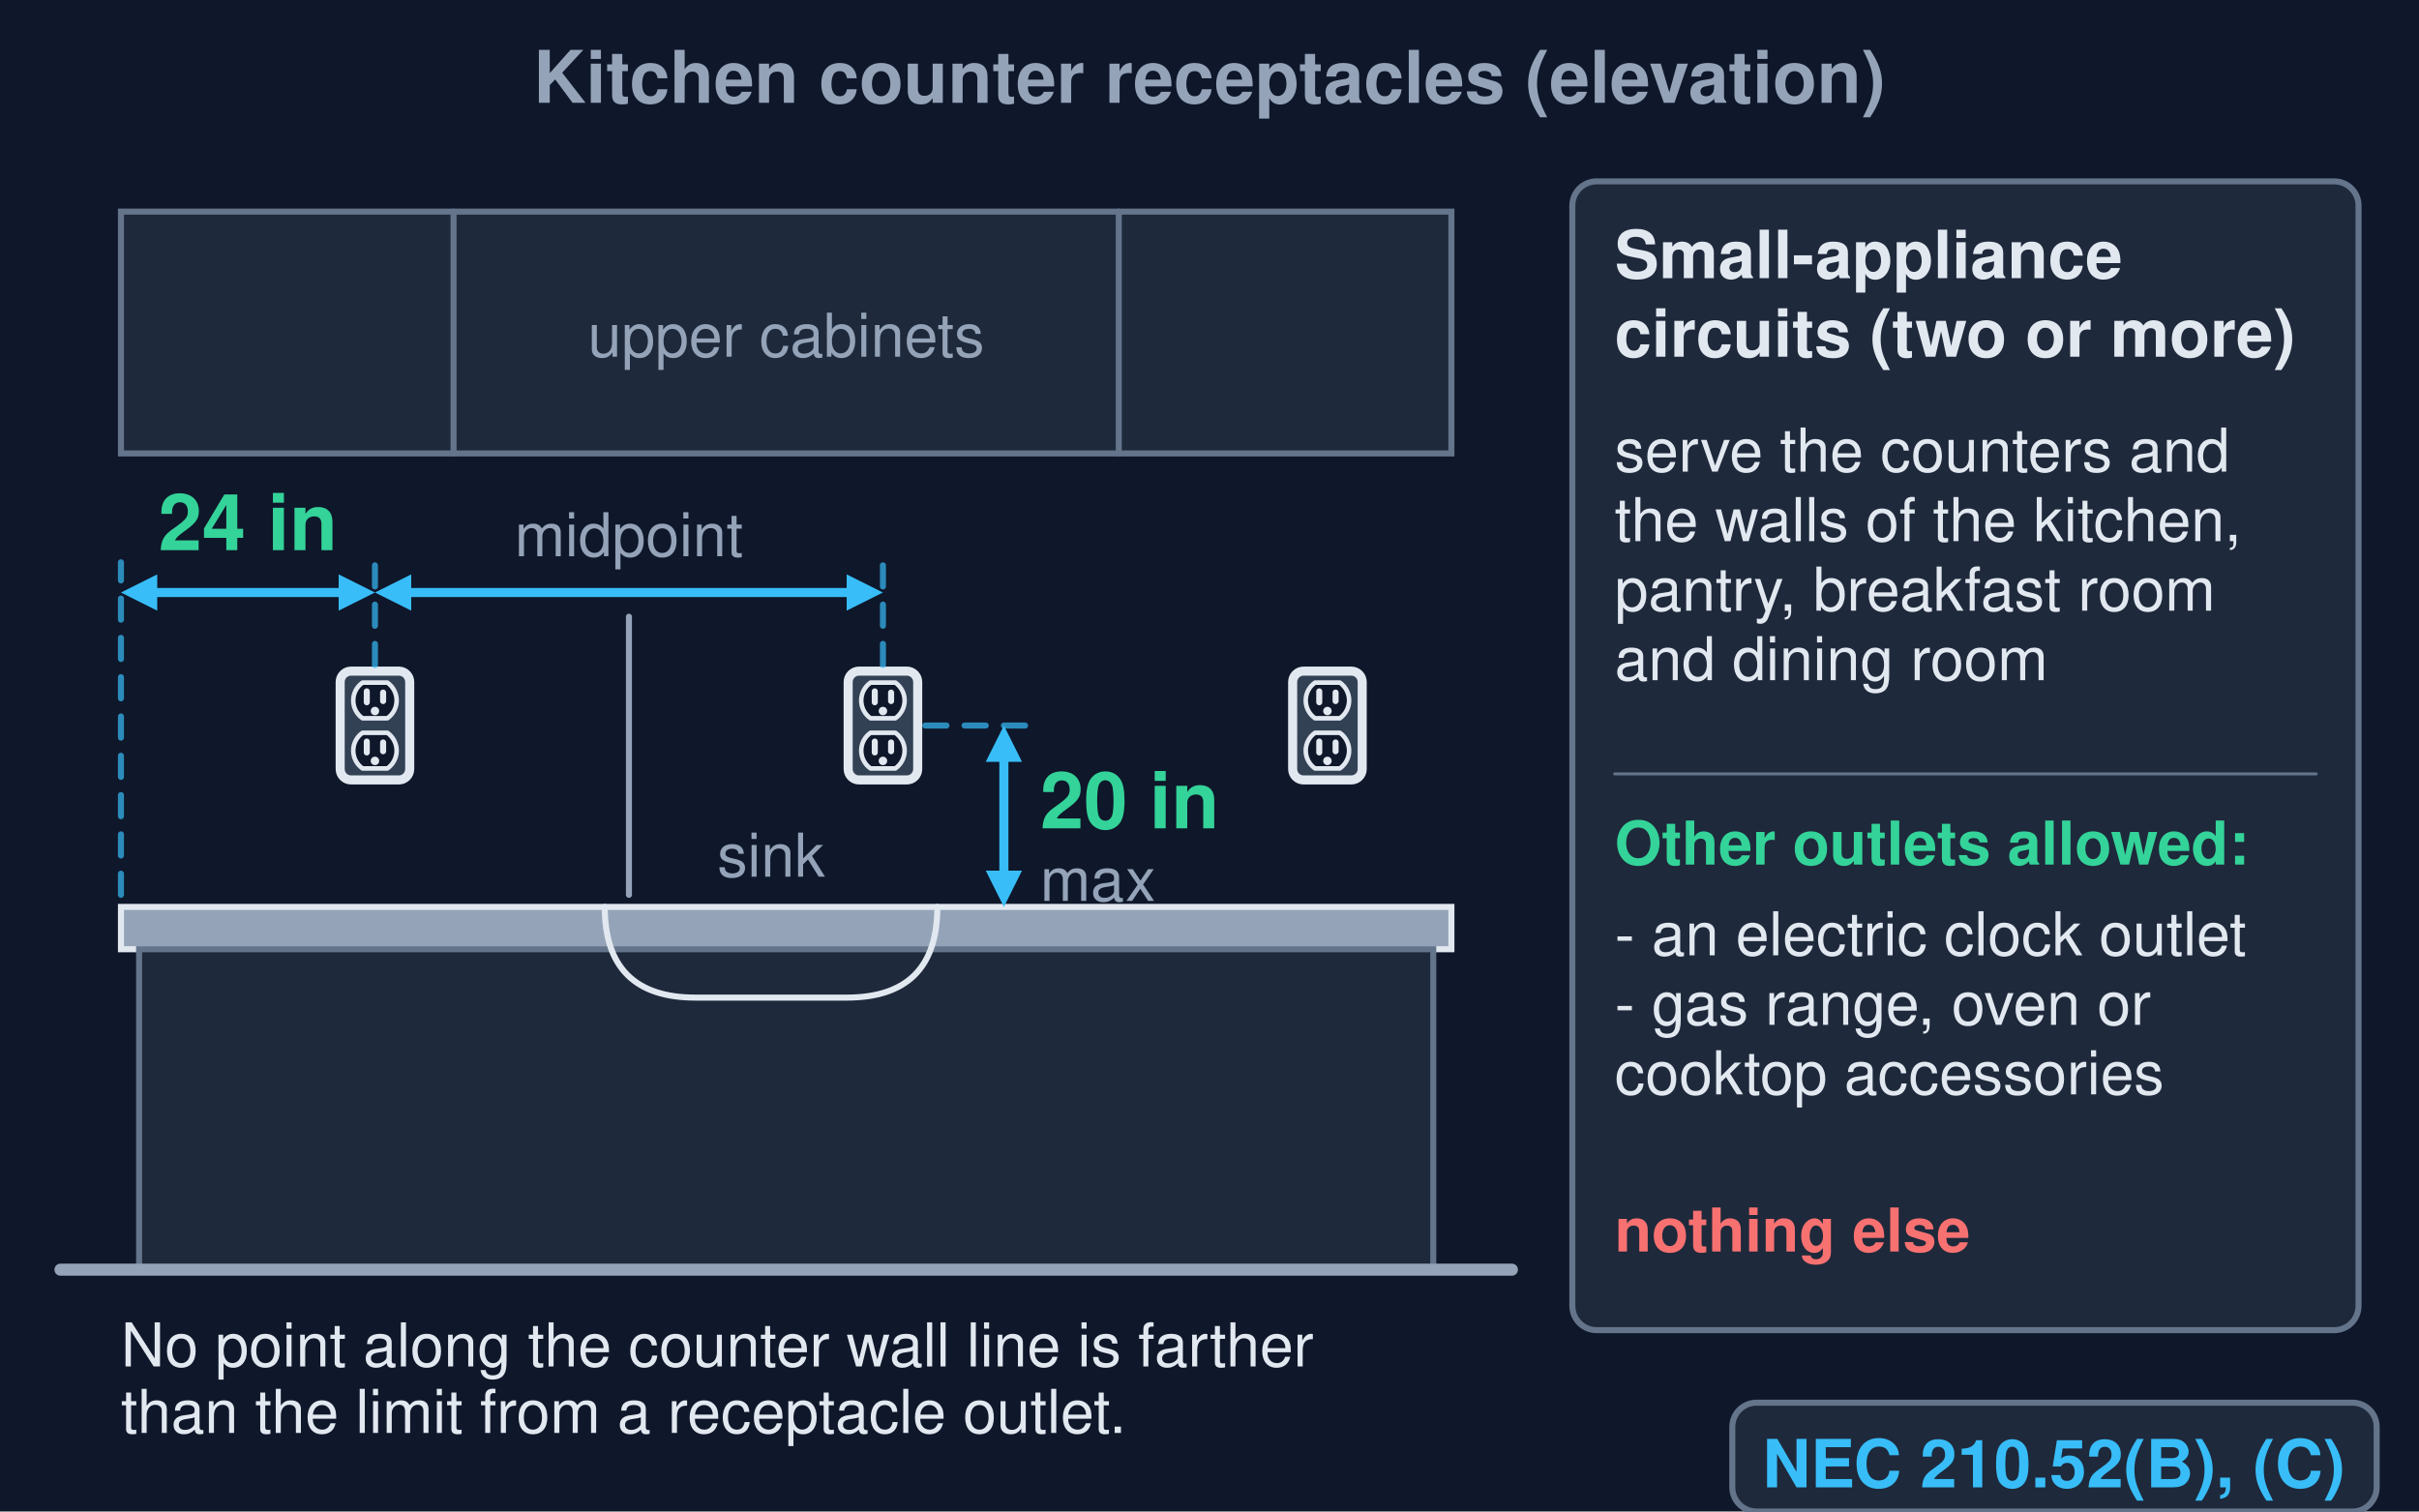
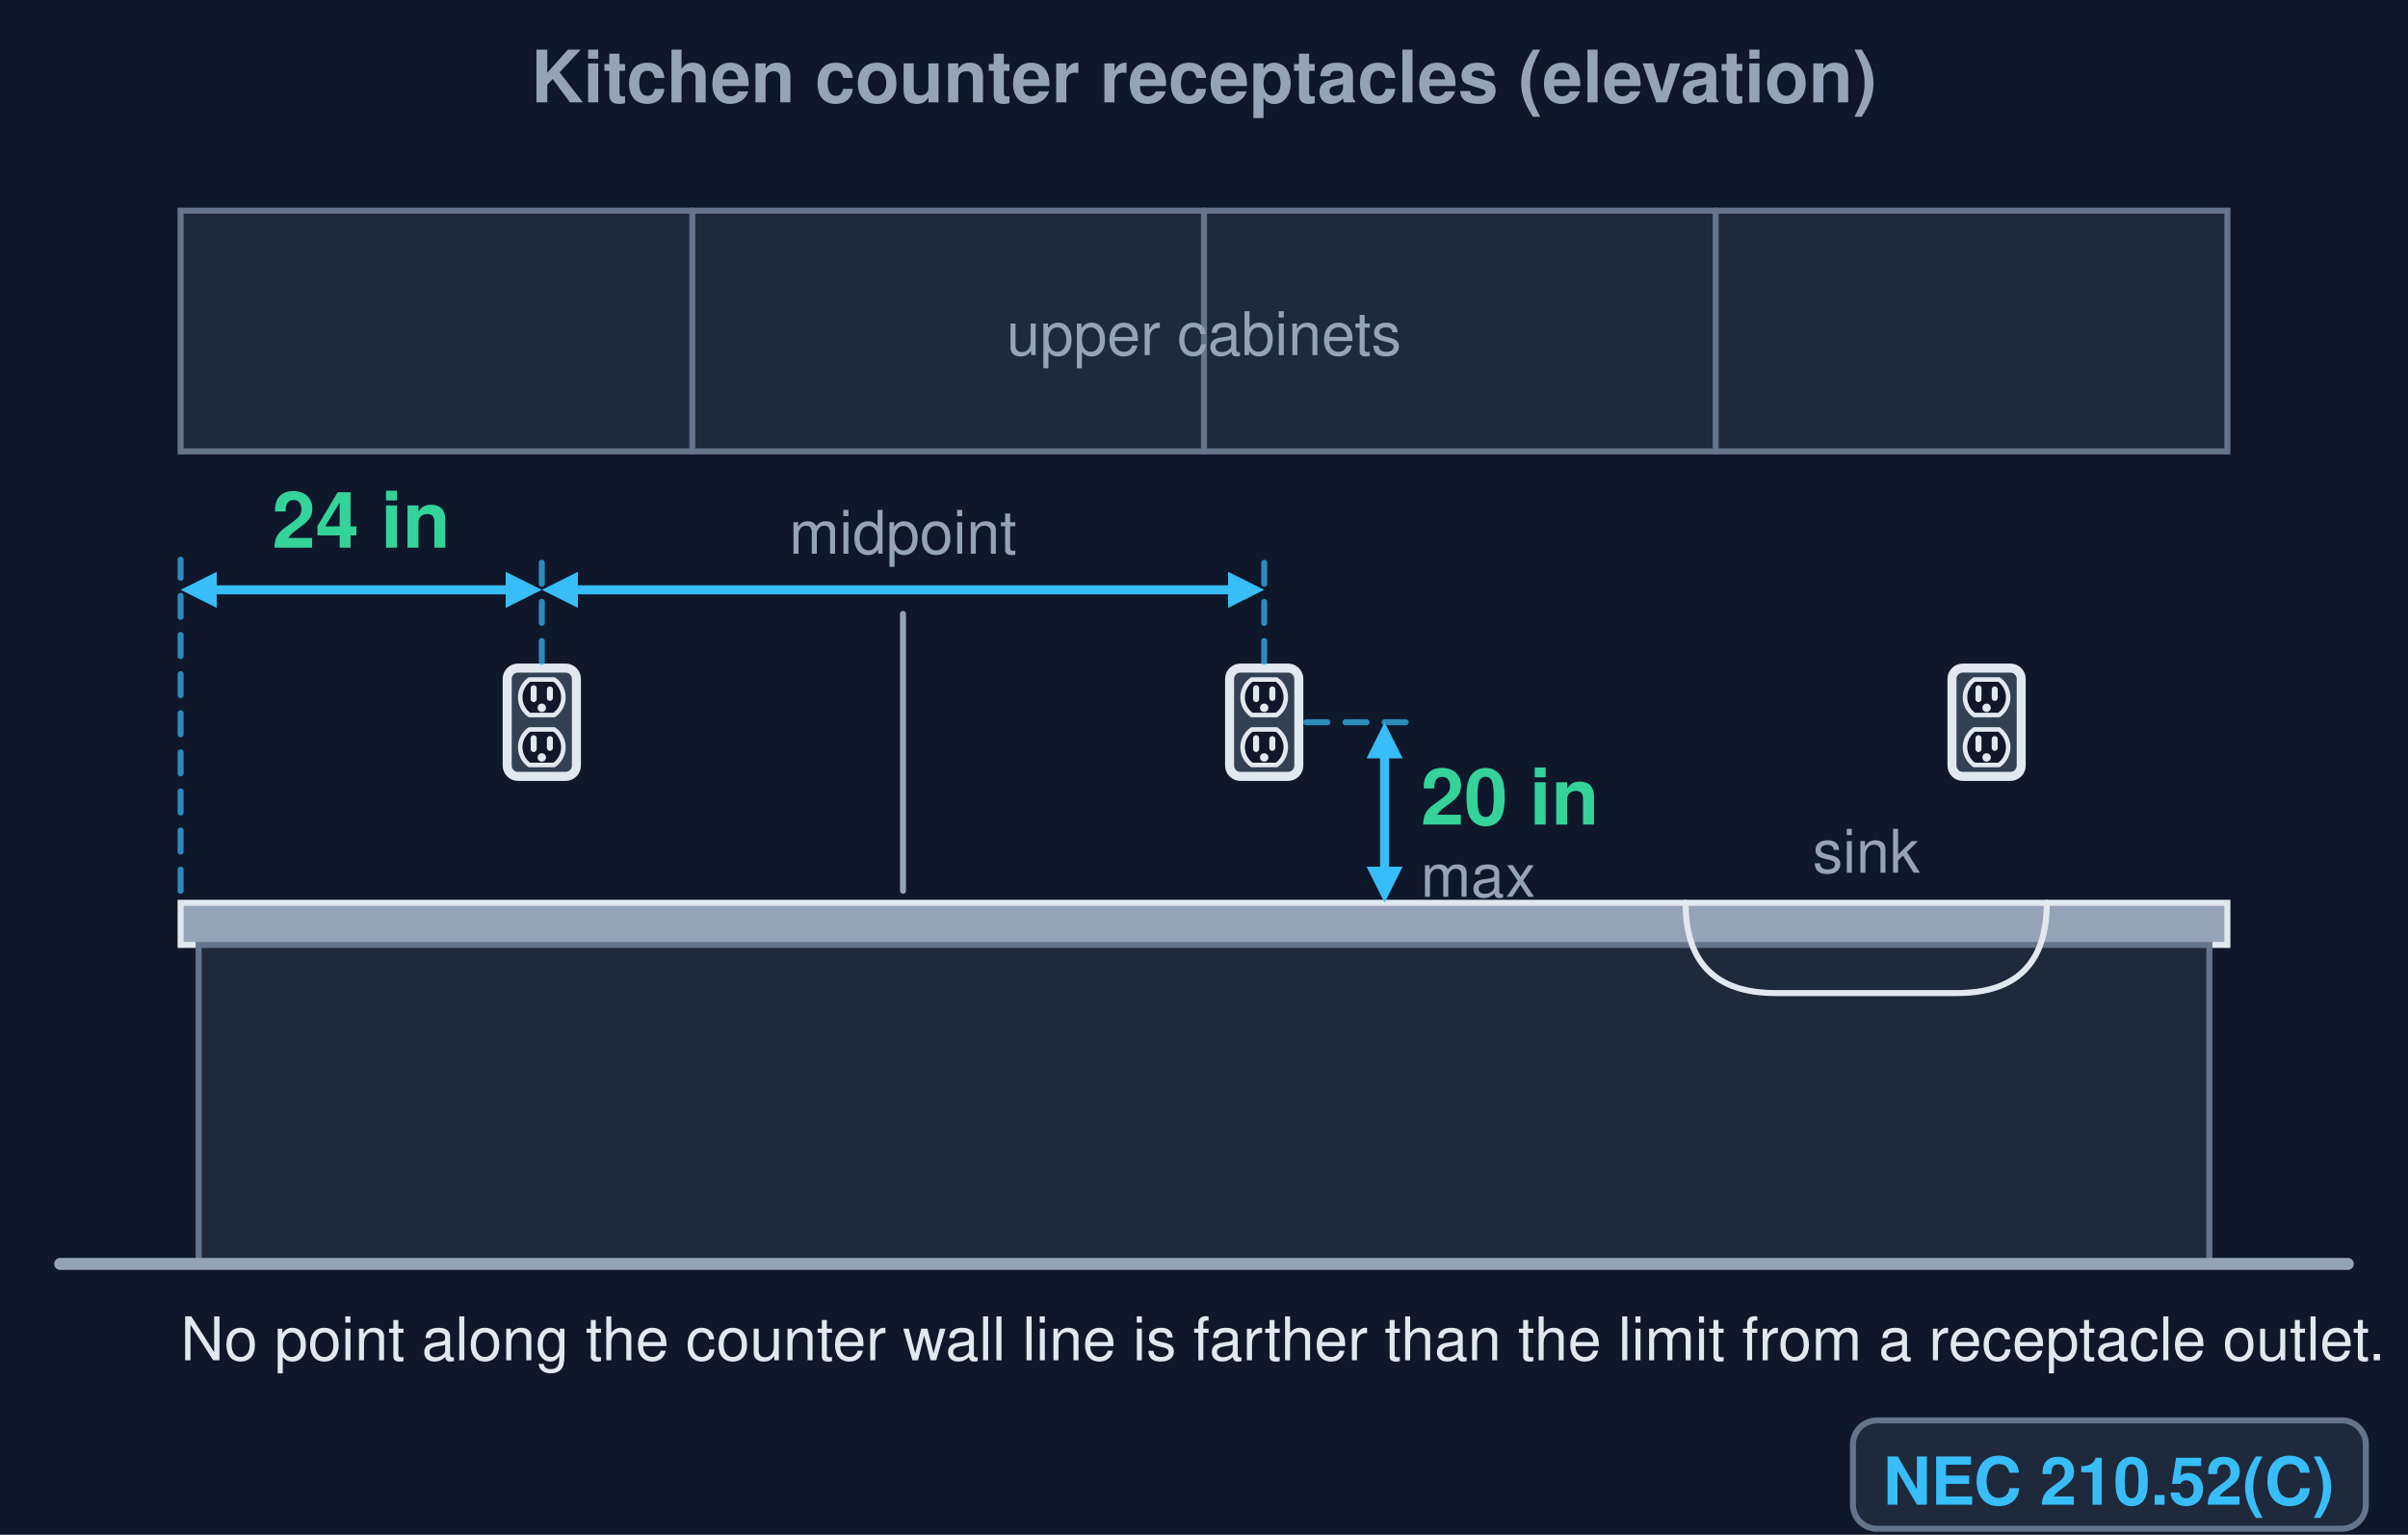
- <svg xmlns="http://www.w3.org/2000/svg" width="800" height="500" viewBox="0 0 800 500">
-   <rect x="0.0" y="0.0" width="800.0" height="500.0" rx="0" fill="#0f172a" fill-opacity="1.0" stroke="none" stroke-width="2" />
+ <svg xmlns="http://www.w3.org/2000/svg" width="800" height="510" viewBox="0 0 800 510">
+   <rect x="0.0" y="0.0" width="800.0" height="510.0" rx="0" fill="#0f172a" fill-opacity="1.0" stroke="none" stroke-width="2" />
  <text x="400.0" y="34.0" font-family="Helvetica, Arial, sans-serif" font-size="24" font-weight="bold" fill="#94a3b8" text-anchor="middle">Kitchen counter receptacles (elevation)</text>
-   <rect x="40.0" y="70.0" width="440.0" height="80.0" rx="0" fill="#1e293b" fill-opacity="1.0" stroke="#64748b" stroke-width="2" />
-   <line x1="150.0" y1="70.0" x2="150.0" y2="150.0" stroke="#64748b" stroke-width="2" stroke-linecap="round" stroke-opacity="1.0" />
-   <line x1="370.0" y1="70.0" x2="370.0" y2="150.0" stroke="#64748b" stroke-width="2" stroke-linecap="round" stroke-opacity="1.0" />
-   <text x="260.0" y="118.0" font-family="Helvetica, Arial, sans-serif" font-size="20" fill="#94a3b8" text-anchor="middle">upper cabinets</text>
-   <rect x="40.0" y="300.0" width="440.0" height="14.0" rx="0" fill="#94a3b8" fill-opacity="1.0" stroke="#e2e8f0" stroke-width="2" />
-   <rect x="46.0" y="314.0" width="428.0" height="106.0" rx="0" fill="#1e293b" fill-opacity="1.0" stroke="#64748b" stroke-width="2" />
-   <path d="M 200 300 q 0 30 30 30 h 50 q 30 0 30 -30" fill="none" stroke="#e2e8f0" stroke-width="2" stroke-linecap="round" stroke-linejoin="round" />
-   <text x="255.0" y="290.0" font-family="Helvetica, Arial, sans-serif" font-size="20" fill="#94a3b8" text-anchor="middle">sink</text>
-   <line x1="20.0" y1="420.0" x2="500.0" y2="420.0" stroke="#94a3b8" stroke-width="4" stroke-linecap="round" stroke-opacity="1.0" />
-   <rect x="112.5" y="222.0" width="23.0" height="36.0" rx="3.6" fill="#334155" fill-opacity="1.0" stroke="#e2e8f0" stroke-width="3" />
-   <path d="M 119.9 225.8 L 128.1 225.8 A 7.2 7.2 0 0 1 128.1 237.6 L 119.9 237.6 A 7.2 7.2 0 0 1 119.9 225.8 Z" fill="#0f172a" stroke="#e2e8f0" stroke-width="1.5" stroke-linecap="round" stroke-linejoin="round" />
-   <line x1="121.3" y1="228.7" x2="121.3" y2="232.3" stroke="#e2e8f0" stroke-width="2.0" stroke-linecap="round" stroke-opacity="1.0" />
-   <line x1="126.7" y1="229.1" x2="126.7" y2="231.9" stroke="#e2e8f0" stroke-width="2.0" stroke-linecap="round" stroke-opacity="1.0" />
-   <circle cx="124.0" cy="235.2" r="1.4" fill="#e2e8f0" stroke="none" stroke-width="2" />
-   <path d="M 119.9 242.4 L 128.1 242.4 A 7.2 7.2 0 0 1 128.1 254.2 L 119.9 254.2 A 7.2 7.2 0 0 1 119.9 242.4 Z" fill="#0f172a" stroke="#e2e8f0" stroke-width="1.5" stroke-linecap="round" stroke-linejoin="round" />
-   <line x1="121.3" y1="245.3" x2="121.3" y2="248.9" stroke="#e2e8f0" stroke-width="2.0" stroke-linecap="round" stroke-opacity="1.0" />
-   <line x1="126.7" y1="245.6" x2="126.7" y2="248.5" stroke="#e2e8f0" stroke-width="2.0" stroke-linecap="round" stroke-opacity="1.0" />
-   <circle cx="124.0" cy="251.7" r="1.4" fill="#e2e8f0" stroke="none" stroke-width="2" />
-   <rect x="280.5" y="222.0" width="23.0" height="36.0" rx="3.6" fill="#334155" fill-opacity="1.0" stroke="#e2e8f0" stroke-width="3" />
-   <path d="M 287.9 225.8 L 296.1 225.8 A 7.2 7.2 0 0 1 296.1 237.6 L 287.9 237.6 A 7.2 7.2 0 0 1 287.9 225.8 Z" fill="#0f172a" stroke="#e2e8f0" stroke-width="1.5" stroke-linecap="round" stroke-linejoin="round" />
-   <line x1="289.3" y1="228.7" x2="289.3" y2="232.3" stroke="#e2e8f0" stroke-width="2.0" stroke-linecap="round" stroke-opacity="1.0" />
-   <line x1="294.7" y1="229.1" x2="294.7" y2="231.9" stroke="#e2e8f0" stroke-width="2.0" stroke-linecap="round" stroke-opacity="1.0" />
-   <circle cx="292.0" cy="235.2" r="1.4" fill="#e2e8f0" stroke="none" stroke-width="2" />
-   <path d="M 287.9 242.4 L 296.1 242.4 A 7.2 7.2 0 0 1 296.1 254.2 L 287.9 254.2 A 7.2 7.2 0 0 1 287.9 242.4 Z" fill="#0f172a" stroke="#e2e8f0" stroke-width="1.5" stroke-linecap="round" stroke-linejoin="round" />
-   <line x1="289.3" y1="245.3" x2="289.3" y2="248.9" stroke="#e2e8f0" stroke-width="2.0" stroke-linecap="round" stroke-opacity="1.0" />
-   <line x1="294.7" y1="245.6" x2="294.7" y2="248.5" stroke="#e2e8f0" stroke-width="2.0" stroke-linecap="round" stroke-opacity="1.0" />
-   <circle cx="292.0" cy="251.7" r="1.4" fill="#e2e8f0" stroke="none" stroke-width="2" />
-   <rect x="427.5" y="222.0" width="23.0" height="36.0" rx="3.6" fill="#334155" fill-opacity="1.0" stroke="#e2e8f0" stroke-width="3" />
-   <path d="M 434.9 225.8 L 443.1 225.8 A 7.2 7.2 0 0 1 443.1 237.6 L 434.9 237.6 A 7.2 7.2 0 0 1 434.9 225.8 Z" fill="#0f172a" stroke="#e2e8f0" stroke-width="1.5" stroke-linecap="round" stroke-linejoin="round" />
-   <line x1="436.3" y1="228.7" x2="436.3" y2="232.3" stroke="#e2e8f0" stroke-width="2.0" stroke-linecap="round" stroke-opacity="1.0" />
-   <line x1="441.7" y1="229.1" x2="441.7" y2="231.9" stroke="#e2e8f0" stroke-width="2.0" stroke-linecap="round" stroke-opacity="1.0" />
-   <circle cx="439.0" cy="235.2" r="1.4" fill="#e2e8f0" stroke="none" stroke-width="2" />
-   <path d="M 434.9 242.4 L 443.1 242.4 A 7.2 7.2 0 0 1 443.1 254.2 L 434.9 254.2 A 7.2 7.2 0 0 1 434.9 242.4 Z" fill="#0f172a" stroke="#e2e8f0" stroke-width="1.5" stroke-linecap="round" stroke-linejoin="round" />
-   <line x1="436.3" y1="245.3" x2="436.3" y2="248.9" stroke="#e2e8f0" stroke-width="2.0" stroke-linecap="round" stroke-opacity="1.0" />
-   <line x1="441.7" y1="245.6" x2="441.7" y2="248.5" stroke="#e2e8f0" stroke-width="2.0" stroke-linecap="round" stroke-opacity="1.0" />
-   <circle cx="439.0" cy="251.7" r="1.4" fill="#e2e8f0" stroke="none" stroke-width="2" />
-   <line x1="40.0" y1="296.0" x2="40.0" y2="289.0" stroke="#38bdf8" stroke-width="2" stroke-linecap="round" stroke-opacity="0.7" />
-   <line x1="40.0" y1="283.0" x2="40.0" y2="276.0" stroke="#38bdf8" stroke-width="2" stroke-linecap="round" stroke-opacity="0.7" />
-   <line x1="40.0" y1="270.0" x2="40.0" y2="263.0" stroke="#38bdf8" stroke-width="2" stroke-linecap="round" stroke-opacity="0.7" />
-   <line x1="40.0" y1="257.0" x2="40.0" y2="250.0" stroke="#38bdf8" stroke-width="2" stroke-linecap="round" stroke-opacity="0.7" />
-   <line x1="40.0" y1="244.0" x2="40.0" y2="237.0" stroke="#38bdf8" stroke-width="2" stroke-linecap="round" stroke-opacity="0.7" />
-   <line x1="40.0" y1="231.0" x2="40.0" y2="224.0" stroke="#38bdf8" stroke-width="2" stroke-linecap="round" stroke-opacity="0.7" />
-   <line x1="40.0" y1="218.0" x2="40.0" y2="211.0" stroke="#38bdf8" stroke-width="2" stroke-linecap="round" stroke-opacity="0.7" />
-   <line x1="40.0" y1="205.0" x2="40.0" y2="198.0" stroke="#38bdf8" stroke-width="2" stroke-linecap="round" stroke-opacity="0.7" />
-   <line x1="40.0" y1="192.0" x2="40.0" y2="186.0" stroke="#38bdf8" stroke-width="2" stroke-linecap="round" stroke-opacity="0.7" />
-   <line x1="124.0" y1="220.0" x2="124.0" y2="213.0" stroke="#38bdf8" stroke-width="2" stroke-linecap="round" stroke-opacity="0.7" />
-   <line x1="124.0" y1="207.0" x2="124.0" y2="200.0" stroke="#38bdf8" stroke-width="2" stroke-linecap="round" stroke-opacity="0.7" />
-   <line x1="124.0" y1="194.0" x2="124.0" y2="187.0" stroke="#38bdf8" stroke-width="2" stroke-linecap="round" stroke-opacity="0.7" />
-   <line x1="46.0" y1="196.0" x2="118.0" y2="196.0" stroke="#38bdf8" stroke-width="3" stroke-linecap="round" stroke-opacity="1.0" />
-   <polygon points="40.0,196.0 52.0,190.0 52.0,202.0" fill="#38bdf8" fill-opacity="1.0" stroke="none" stroke-width="2" />
-   <polygon points="124.0,196.0 112.0,202.0 112.0,190.0" fill="#38bdf8" fill-opacity="1.0" stroke="none" stroke-width="2" />
-   <text x="82.0" y="182.0" font-family="Helvetica, Arial, sans-serif" font-size="26" font-weight="bold" fill="#34d399" text-anchor="middle">24 in</text>
-   <line x1="292.0" y1="220.0" x2="292.0" y2="213.0" stroke="#38bdf8" stroke-width="2" stroke-linecap="round" stroke-opacity="0.7" />
-   <line x1="292.0" y1="207.0" x2="292.0" y2="200.0" stroke="#38bdf8" stroke-width="2" stroke-linecap="round" stroke-opacity="0.7" />
-   <line x1="292.0" y1="194.0" x2="292.0" y2="187.0" stroke="#38bdf8" stroke-width="2" stroke-linecap="round" stroke-opacity="0.7" />
-   <line x1="130.0" y1="196.0" x2="286.0" y2="196.0" stroke="#38bdf8" stroke-width="3" stroke-linecap="round" stroke-opacity="1.0" />
-   <polygon points="124.0,196.0 136.0,190.0 136.0,202.0" fill="#38bdf8" fill-opacity="1.0" stroke="none" stroke-width="2" />
-   <polygon points="292.0,196.0 280.0,202.0 280.0,190.0" fill="#38bdf8" fill-opacity="1.0" stroke="none" stroke-width="2" />
-   <text x="208.0" y="184.0" font-family="Helvetica, Arial, sans-serif" font-size="20" fill="#94a3b8" text-anchor="middle">midpoint</text>
-   <line x1="208.0" y1="204.0" x2="208.0" y2="296.0" stroke="#94a3b8" stroke-width="2" stroke-linecap="round" stroke-opacity="1.0" />
-   <line x1="306.0" y1="240.0" x2="313.0" y2="240.0" stroke="#38bdf8" stroke-width="2" stroke-linecap="round" stroke-opacity="0.7" />
-   <line x1="319.0" y1="240.0" x2="326.0" y2="240.0" stroke="#38bdf8" stroke-width="2" stroke-linecap="round" stroke-opacity="0.7" />
-   <line x1="332.0" y1="240.0" x2="339.0" y2="240.0" stroke="#38bdf8" stroke-width="2" stroke-linecap="round" stroke-opacity="0.7" />
-   <line x1="332.0" y1="246.0" x2="332.0" y2="294.0" stroke="#38bdf8" stroke-width="3" stroke-linecap="round" stroke-opacity="1.0" />
-   <polygon points="332.0,240.0 338.0,252.0 326.0,252.0" fill="#38bdf8" fill-opacity="1.0" stroke="none" stroke-width="2" />
-   <polygon points="332.0,300.0 326.0,288.0 338.0,288.0" fill="#38bdf8" fill-opacity="1.0" stroke="none" stroke-width="2" />
-   <text x="344.0" y="274.0" font-family="Helvetica, Arial, sans-serif" font-size="26" font-weight="bold" fill="#34d399" text-anchor="start">20 in</text>
-   <text x="344.0" y="298.0" font-family="Helvetica, Arial, sans-serif" font-size="20" fill="#94a3b8" text-anchor="start">max</text>
-   <text x="40.0" y="452.0" font-family="Helvetica, Arial, sans-serif" font-size="20" fill="#e2e8f0" text-anchor="start">No point along the counter wall line is farther</text>
-   <text x="40.0" y="474.0" font-family="Helvetica, Arial, sans-serif" font-size="20" fill="#e2e8f0" text-anchor="start">than the limit from a receptacle outlet.</text>
-   <rect x="520.0" y="60.0" width="260.0" height="380.0" rx="8" fill="#1e293b" fill-opacity="1.0" stroke="#64748b" stroke-width="2" />
-   <text x="534.0" y="92.0" font-family="Helvetica, Arial, sans-serif" font-size="22" font-weight="bold" fill="#e2e8f0" text-anchor="start">Small-appliance</text>
-   <text x="534.0" y="118.0" font-family="Helvetica, Arial, sans-serif" font-size="22" font-weight="bold" fill="#e2e8f0" text-anchor="start">circuits (two or more)</text>
-   <text x="534.0" y="156.0" font-family="Helvetica, Arial, sans-serif" font-size="20" fill="#e2e8f0" text-anchor="start">serve the counters and</text>
-   <text x="534.0" y="179.0" font-family="Helvetica, Arial, sans-serif" font-size="20" fill="#e2e8f0" text-anchor="start">the walls of the kitchen,</text>
-   <text x="534.0" y="202.0" font-family="Helvetica, Arial, sans-serif" font-size="20" fill="#e2e8f0" text-anchor="start">pantry, breakfast room</text>
-   <text x="534.0" y="225.0" font-family="Helvetica, Arial, sans-serif" font-size="20" fill="#e2e8f0" text-anchor="start">and dining room</text>
-   <line x1="534.0" y1="256.0" x2="766.0" y2="256.0" stroke="#64748b" stroke-width="1" stroke-linecap="round" stroke-opacity="1.0" />
-   <text x="534.0" y="286.0" font-family="Helvetica, Arial, sans-serif" font-size="20" font-weight="bold" fill="#34d399" text-anchor="start">Other outlets allowed:</text>
-   <text x="534.0" y="316.0" font-family="Helvetica, Arial, sans-serif" font-size="20" fill="#e2e8f0" text-anchor="start">- an electric clock outlet</text>
-   <text x="534.0" y="339.0" font-family="Helvetica, Arial, sans-serif" font-size="20" fill="#e2e8f0" text-anchor="start">- gas range, oven or</text>
-   <text x="534.0" y="362.0" font-family="Helvetica, Arial, sans-serif" font-size="20" fill="#e2e8f0" text-anchor="start">  cooktop accessories</text>
-   <text x="534.0" y="414.0" font-family="Helvetica, Arial, sans-serif" font-size="20" font-weight="bold" fill="#f87171" text-anchor="start">nothing else</text>
-   <rect x="572.9" y="464.0" width="213.1" height="36.0" rx="8" fill="#1e293b" fill-opacity="1.0" stroke="#64748b" stroke-width="2" />
-   <text x="582.9" y="492.0" font-family="Helvetica, Arial, sans-serif" font-size="22" font-weight="bold" fill="#38bdf8" text-anchor="start">NEC 210.52(B), (C)</text>
+   <rect x="60.0" y="70.0" width="680.0" height="80.0" rx="0" fill="#1e293b" fill-opacity="1.0" stroke="#64748b" stroke-width="2" />
+   <line x1="230.0" y1="70.0" x2="230.0" y2="150.0" stroke="#64748b" stroke-width="2" stroke-linecap="round" stroke-opacity="1.0" />
+   <line x1="400.0" y1="70.0" x2="400.0" y2="150.0" stroke="#64748b" stroke-width="2" stroke-linecap="round" stroke-opacity="1.0" />
+   <line x1="570.0" y1="70.0" x2="570.0" y2="150.0" stroke="#64748b" stroke-width="2" stroke-linecap="round" stroke-opacity="1.0" />
+   <text x="400.0" y="118.0" font-family="Helvetica, Arial, sans-serif" font-size="20" fill="#94a3b8" text-anchor="middle">upper cabinets</text>
+   <rect x="60.0" y="300.0" width="680.0" height="14.0" rx="0" fill="#94a3b8" fill-opacity="1.0" stroke="#e2e8f0" stroke-width="2" />
+   <rect x="66.0" y="314.0" width="668.0" height="106.0" rx="0" fill="#1e293b" fill-opacity="1.0" stroke="#64748b" stroke-width="2" />
+   <path d="M 560 300 q 0 30 30 30 h 60 q 30 0 30 -30" fill="none" stroke="#e2e8f0" stroke-width="2" stroke-linecap="round" stroke-linejoin="round" />
+   <text x="620.0" y="290.0" font-family="Helvetica, Arial, sans-serif" font-size="20" fill="#94a3b8" text-anchor="middle">sink</text>
+   <line x1="20.0" y1="420.0" x2="780.0" y2="420.0" stroke="#94a3b8" stroke-width="4" stroke-linecap="round" stroke-opacity="1.0" />
+   <rect x="168.5" y="222.0" width="23.0" height="36.0" rx="3.6" fill="#334155" fill-opacity="1.0" stroke="#e2e8f0" stroke-width="3" />
+   <path d="M 175.9 225.8 L 184.1 225.8 A 7.2 7.2 0 0 1 184.1 237.6 L 175.9 237.6 A 7.2 7.2 0 0 1 175.9 225.8 Z" fill="#0f172a" stroke="#e2e8f0" stroke-width="1.5" stroke-linecap="round" stroke-linejoin="round" />
+   <line x1="177.3" y1="228.7" x2="177.3" y2="232.3" stroke="#e2e8f0" stroke-width="2.0" stroke-linecap="round" stroke-opacity="1.0" />
+   <line x1="182.7" y1="229.1" x2="182.7" y2="231.9" stroke="#e2e8f0" stroke-width="2.0" stroke-linecap="round" stroke-opacity="1.0" />
+   <circle cx="180.0" cy="235.2" r="1.4" fill="#e2e8f0" stroke="none" stroke-width="2" />
+   <path d="M 175.9 242.4 L 184.1 242.4 A 7.2 7.2 0 0 1 184.1 254.2 L 175.9 254.2 A 7.2 7.2 0 0 1 175.9 242.4 Z" fill="#0f172a" stroke="#e2e8f0" stroke-width="1.5" stroke-linecap="round" stroke-linejoin="round" />
+   <line x1="177.3" y1="245.3" x2="177.3" y2="248.9" stroke="#e2e8f0" stroke-width="2.0" stroke-linecap="round" stroke-opacity="1.0" />
+   <line x1="182.7" y1="245.6" x2="182.7" y2="248.5" stroke="#e2e8f0" stroke-width="2.0" stroke-linecap="round" stroke-opacity="1.0" />
+   <circle cx="180.0" cy="251.7" r="1.4" fill="#e2e8f0" stroke="none" stroke-width="2" />
+   <rect x="408.5" y="222.0" width="23.0" height="36.0" rx="3.6" fill="#334155" fill-opacity="1.0" stroke="#e2e8f0" stroke-width="3" />
+   <path d="M 415.9 225.8 L 424.1 225.8 A 7.2 7.2 0 0 1 424.1 237.6 L 415.9 237.6 A 7.2 7.2 0 0 1 415.9 225.8 Z" fill="#0f172a" stroke="#e2e8f0" stroke-width="1.5" stroke-linecap="round" stroke-linejoin="round" />
+   <line x1="417.3" y1="228.7" x2="417.3" y2="232.3" stroke="#e2e8f0" stroke-width="2.0" stroke-linecap="round" stroke-opacity="1.0" />
+   <line x1="422.7" y1="229.1" x2="422.7" y2="231.9" stroke="#e2e8f0" stroke-width="2.0" stroke-linecap="round" stroke-opacity="1.0" />
+   <circle cx="420.0" cy="235.2" r="1.4" fill="#e2e8f0" stroke="none" stroke-width="2" />
+   <path d="M 415.9 242.4 L 424.1 242.4 A 7.2 7.2 0 0 1 424.1 254.2 L 415.9 254.2 A 7.2 7.2 0 0 1 415.9 242.4 Z" fill="#0f172a" stroke="#e2e8f0" stroke-width="1.5" stroke-linecap="round" stroke-linejoin="round" />
+   <line x1="417.3" y1="245.3" x2="417.3" y2="248.9" stroke="#e2e8f0" stroke-width="2.0" stroke-linecap="round" stroke-opacity="1.0" />
+   <line x1="422.7" y1="245.6" x2="422.7" y2="248.5" stroke="#e2e8f0" stroke-width="2.0" stroke-linecap="round" stroke-opacity="1.0" />
+   <circle cx="420.0" cy="251.7" r="1.4" fill="#e2e8f0" stroke="none" stroke-width="2" />
+   <rect x="648.5" y="222.0" width="23.0" height="36.0" rx="3.6" fill="#334155" fill-opacity="1.0" stroke="#e2e8f0" stroke-width="3" />
+   <path d="M 655.9 225.8 L 664.1 225.8 A 7.2 7.2 0 0 1 664.1 237.6 L 655.9 237.6 A 7.2 7.2 0 0 1 655.9 225.8 Z" fill="#0f172a" stroke="#e2e8f0" stroke-width="1.5" stroke-linecap="round" stroke-linejoin="round" />
+   <line x1="657.3" y1="228.7" x2="657.3" y2="232.3" stroke="#e2e8f0" stroke-width="2.0" stroke-linecap="round" stroke-opacity="1.0" />
+   <line x1="662.7" y1="229.1" x2="662.7" y2="231.9" stroke="#e2e8f0" stroke-width="2.0" stroke-linecap="round" stroke-opacity="1.0" />
+   <circle cx="660.0" cy="235.2" r="1.4" fill="#e2e8f0" stroke="none" stroke-width="2" />
+   <path d="M 655.9 242.4 L 664.1 242.4 A 7.2 7.2 0 0 1 664.1 254.2 L 655.9 254.2 A 7.2 7.2 0 0 1 655.9 242.4 Z" fill="#0f172a" stroke="#e2e8f0" stroke-width="1.5" stroke-linecap="round" stroke-linejoin="round" />
+   <line x1="657.3" y1="245.3" x2="657.3" y2="248.9" stroke="#e2e8f0" stroke-width="2.0" stroke-linecap="round" stroke-opacity="1.0" />
+   <line x1="662.7" y1="245.6" x2="662.7" y2="248.5" stroke="#e2e8f0" stroke-width="2.0" stroke-linecap="round" stroke-opacity="1.0" />
+   <circle cx="660.0" cy="251.7" r="1.4" fill="#e2e8f0" stroke="none" stroke-width="2" />
+   <line x1="60.0" y1="296.0" x2="60.0" y2="289.0" stroke="#38bdf8" stroke-width="2" stroke-linecap="round" stroke-opacity="0.7" />
+   <line x1="60.0" y1="283.0" x2="60.0" y2="276.0" stroke="#38bdf8" stroke-width="2" stroke-linecap="round" stroke-opacity="0.7" />
+   <line x1="60.0" y1="270.0" x2="60.0" y2="263.0" stroke="#38bdf8" stroke-width="2" stroke-linecap="round" stroke-opacity="0.7" />
+   <line x1="60.0" y1="257.0" x2="60.0" y2="250.0" stroke="#38bdf8" stroke-width="2" stroke-linecap="round" stroke-opacity="0.7" />
+   <line x1="60.0" y1="244.0" x2="60.0" y2="237.0" stroke="#38bdf8" stroke-width="2" stroke-linecap="round" stroke-opacity="0.7" />
+   <line x1="60.0" y1="231.0" x2="60.0" y2="224.0" stroke="#38bdf8" stroke-width="2" stroke-linecap="round" stroke-opacity="0.7" />
+   <line x1="60.0" y1="218.0" x2="60.0" y2="211.0" stroke="#38bdf8" stroke-width="2" stroke-linecap="round" stroke-opacity="0.7" />
+   <line x1="60.0" y1="205.0" x2="60.0" y2="198.0" stroke="#38bdf8" stroke-width="2" stroke-linecap="round" stroke-opacity="0.7" />
+   <line x1="60.0" y1="192.0" x2="60.0" y2="186.0" stroke="#38bdf8" stroke-width="2" stroke-linecap="round" stroke-opacity="0.7" />
+   <line x1="180.0" y1="220.0" x2="180.0" y2="213.0" stroke="#38bdf8" stroke-width="2" stroke-linecap="round" stroke-opacity="0.7" />
+   <line x1="180.0" y1="207.0" x2="180.0" y2="200.0" stroke="#38bdf8" stroke-width="2" stroke-linecap="round" stroke-opacity="0.7" />
+   <line x1="180.0" y1="194.0" x2="180.0" y2="187.0" stroke="#38bdf8" stroke-width="2" stroke-linecap="round" stroke-opacity="0.7" />
+   <line x1="66.0" y1="196.0" x2="174.0" y2="196.0" stroke="#38bdf8" stroke-width="3" stroke-linecap="round" stroke-opacity="1.0" />
+   <polygon points="60.0,196.0 72.0,190.0 72.0,202.0" fill="#38bdf8" fill-opacity="1.0" stroke="none" stroke-width="2" />
+   <polygon points="180.0,196.0 168.0,202.0 168.0,190.0" fill="#38bdf8" fill-opacity="1.0" stroke="none" stroke-width="2" />
+   <text x="120.0" y="182.0" font-family="Helvetica, Arial, sans-serif" font-size="26" font-weight="bold" fill="#34d399" text-anchor="middle">24 in</text>
+   <line x1="420.0" y1="220.0" x2="420.0" y2="213.0" stroke="#38bdf8" stroke-width="2" stroke-linecap="round" stroke-opacity="0.7" />
+   <line x1="420.0" y1="207.0" x2="420.0" y2="200.0" stroke="#38bdf8" stroke-width="2" stroke-linecap="round" stroke-opacity="0.7" />
+   <line x1="420.0" y1="194.0" x2="420.0" y2="187.0" stroke="#38bdf8" stroke-width="2" stroke-linecap="round" stroke-opacity="0.7" />
+   <line x1="186.0" y1="196.0" x2="414.0" y2="196.0" stroke="#38bdf8" stroke-width="3" stroke-linecap="round" stroke-opacity="1.0" />
+   <polygon points="180.0,196.0 192.0,190.0 192.0,202.0" fill="#38bdf8" fill-opacity="1.0" stroke="none" stroke-width="2" />
+   <polygon points="420.0,196.0 408.0,202.0 408.0,190.0" fill="#38bdf8" fill-opacity="1.0" stroke="none" stroke-width="2" />
+   <text x="300.0" y="184.0" font-family="Helvetica, Arial, sans-serif" font-size="20" fill="#94a3b8" text-anchor="middle">midpoint</text>
+   <line x1="300.0" y1="204.0" x2="300.0" y2="296.0" stroke="#94a3b8" stroke-width="2" stroke-linecap="round" stroke-opacity="1.0" />
+   <line x1="434.0" y1="240.0" x2="441.0" y2="240.0" stroke="#38bdf8" stroke-width="2" stroke-linecap="round" stroke-opacity="0.7" />
+   <line x1="447.0" y1="240.0" x2="454.0" y2="240.0" stroke="#38bdf8" stroke-width="2" stroke-linecap="round" stroke-opacity="0.7" />
+   <line x1="460.0" y1="240.0" x2="467.0" y2="240.0" stroke="#38bdf8" stroke-width="2" stroke-linecap="round" stroke-opacity="0.7" />
+   <line x1="460.0" y1="246.0" x2="460.0" y2="294.0" stroke="#38bdf8" stroke-width="3" stroke-linecap="round" stroke-opacity="1.0" />
+   <polygon points="460.0,240.0 466.0,252.0 454.0,252.0" fill="#38bdf8" fill-opacity="1.0" stroke="none" stroke-width="2" />
+   <polygon points="460.0,300.0 454.0,288.0 466.0,288.0" fill="#38bdf8" fill-opacity="1.0" stroke="none" stroke-width="2" />
+   <text x="472.0" y="274.0" font-family="Helvetica, Arial, sans-serif" font-size="26" font-weight="bold" fill="#34d399" text-anchor="start">20 in</text>
+   <text x="472.0" y="298.0" font-family="Helvetica, Arial, sans-serif" font-size="20" fill="#94a3b8" text-anchor="start">max</text>
+   <text x="60.0" y="452.0" font-family="Helvetica, Arial, sans-serif" font-size="20" fill="#e2e8f0" text-anchor="start">No point along the counter wall line is farther than the limit from a receptacle outlet.</text>
+   <rect x="615.6" y="472.0" width="170.4" height="36.0" rx="8" fill="#1e293b" fill-opacity="1.0" stroke="#64748b" stroke-width="2" />
+   <text x="625.6" y="500.0" font-family="Helvetica, Arial, sans-serif" font-size="22" font-weight="bold" fill="#38bdf8" text-anchor="start">NEC 210.52(C)</text>
</svg>
